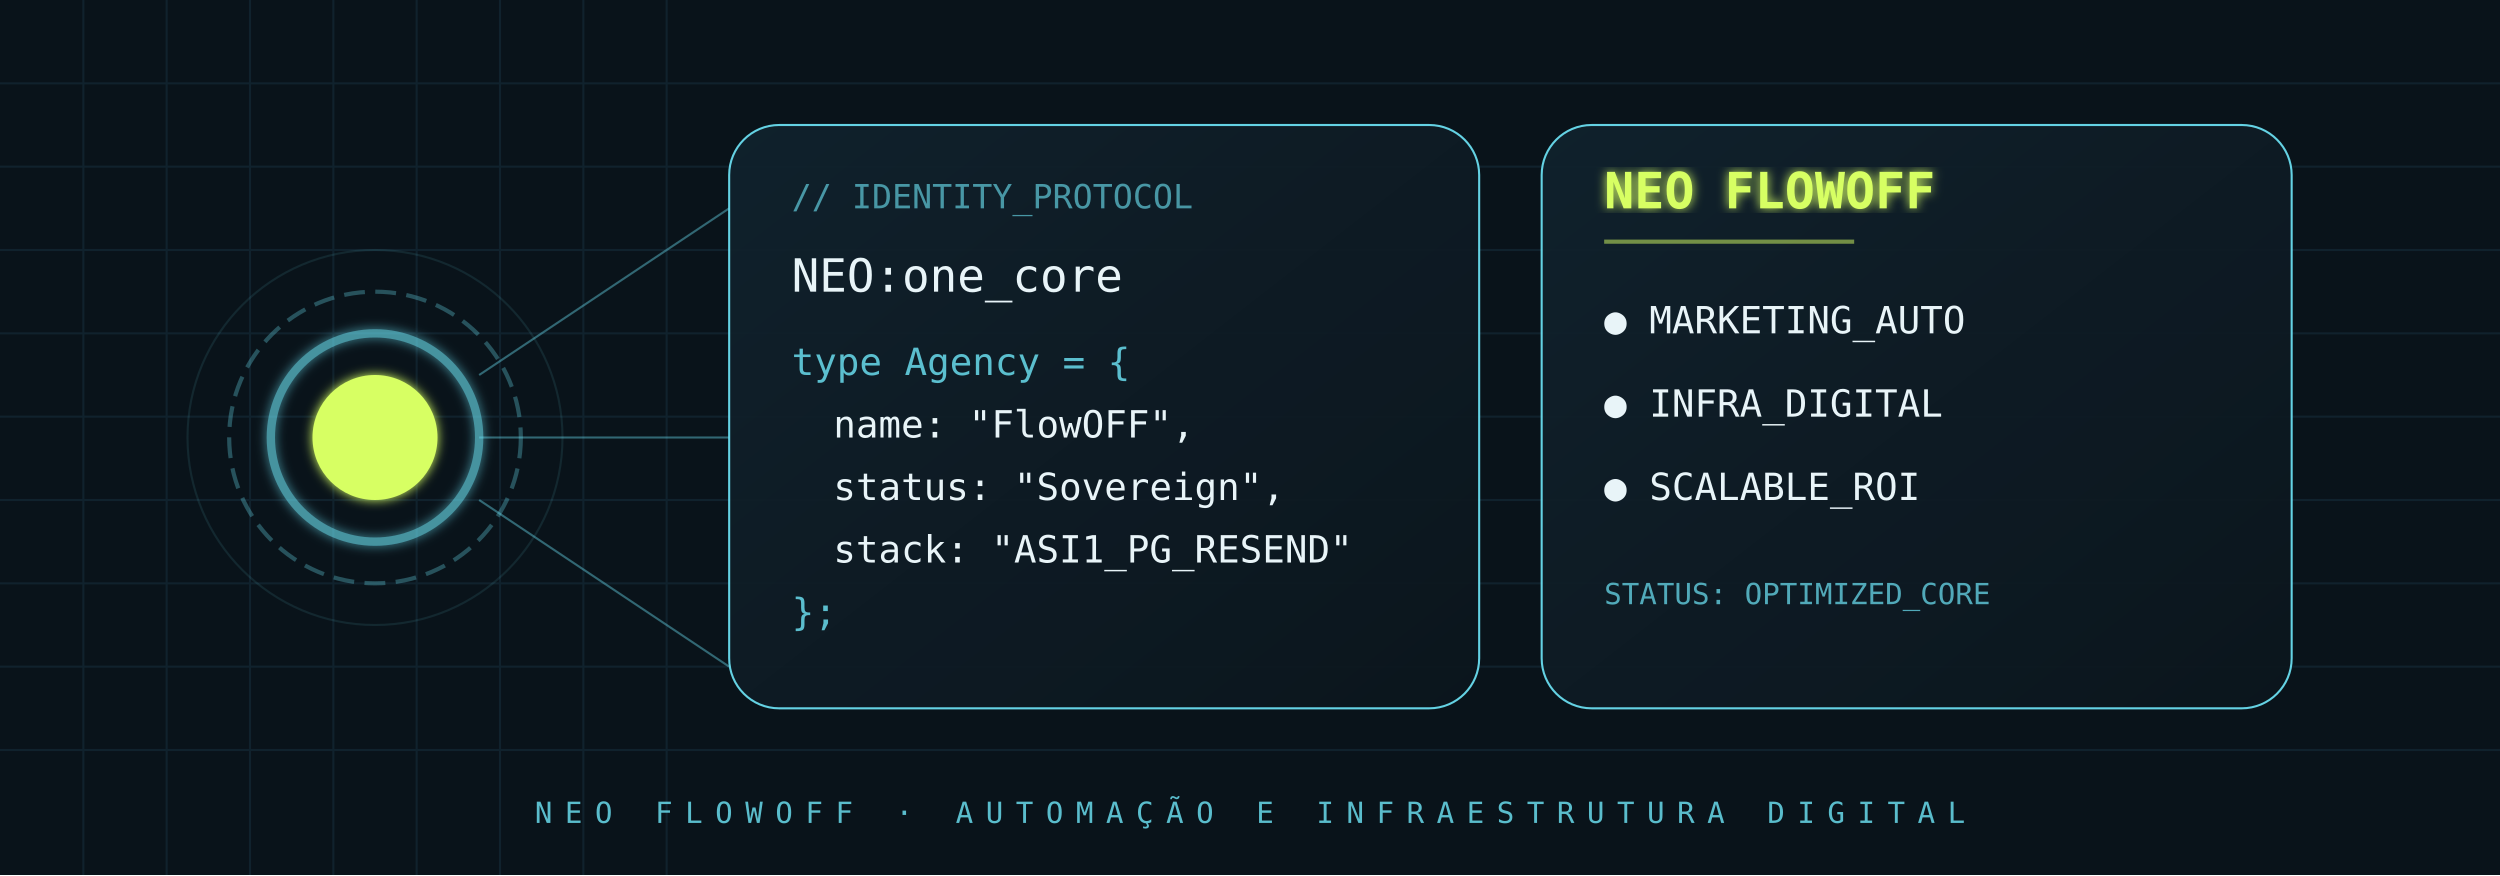
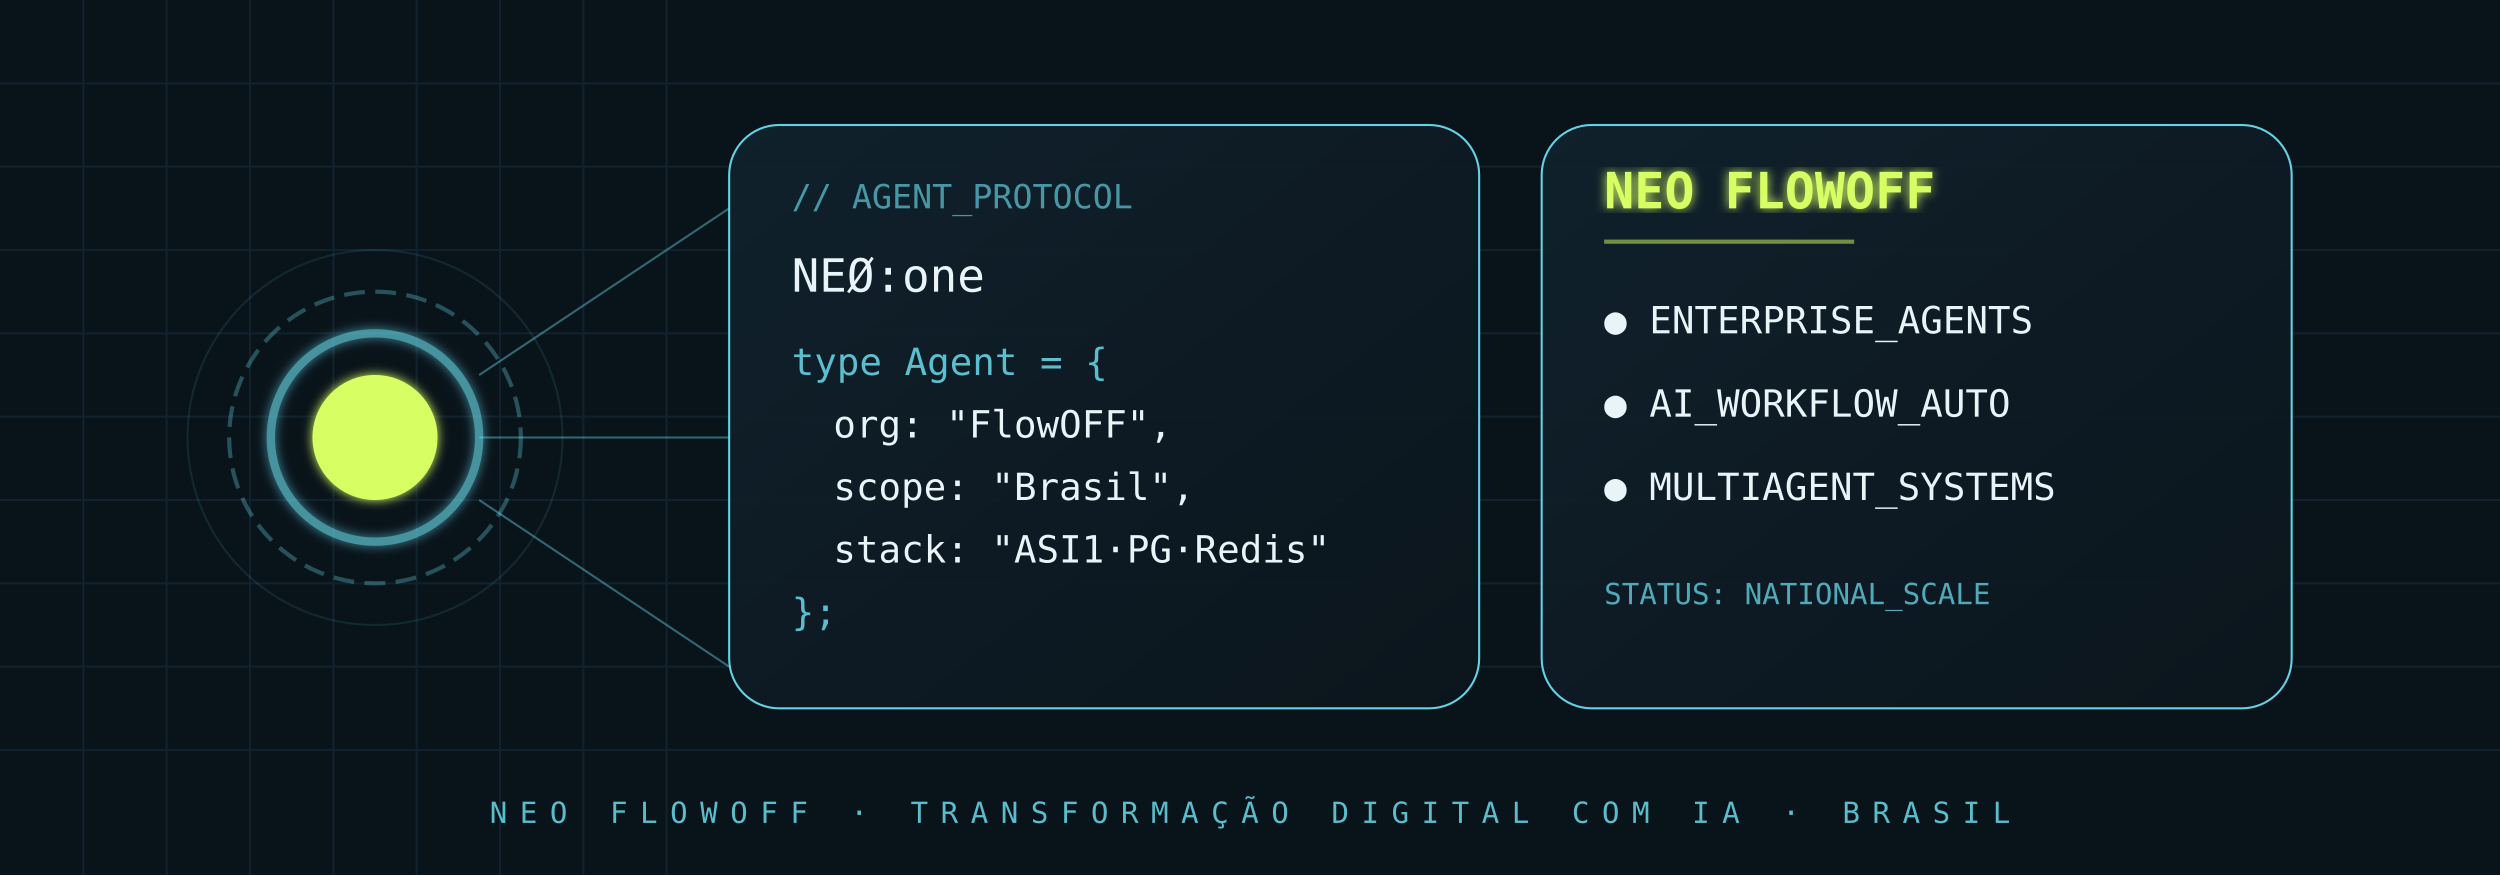
<svg xmlns="http://www.w3.org/2000/svg" width="1200" height="420" viewBox="0 0 1200 420">
  <defs>
    <linearGradient id="cardGrad" x1="0%" y1="0%" x2="100%" y2="100%">
      <stop offset="0%" style="stop-color:#10222D;stop-opacity:1" />
      <stop offset="100%" style="stop-color:#0B151C;stop-opacity:1" />
    </linearGradient>
    <filter id="glow">
      <feGaussianBlur stdDeviation="2.5" result="coloredBlur" />
      <feMerge>
        <feMergeNode in="coloredBlur" />
        <feMergeNode in="SourceGraphic" />
      </feMerge>
    </filter>
  </defs>
  <rect width="1200" height="420" fill="#09131A" />
  <path d="M 0 40 L 1200 40 M 0 80 L 1200 80 M 0 120 L 1200 120 M 0 160 L 1200 160 M 0 200 L 1200 200 M 0 240 L 1200 240 M 0 280 L 1200 280 M 0 320 L 1200 320 M 0 360 L 1200 360" stroke="#10222D" stroke-width="1" fill="none" />
  <path d="M 40 0 L 40 420 M 80 0 L 80 420 M 120 0 L 120 420 M 160 0 L 160 420 M 200 0 L 200 420 M 240 0 L 240 420 M 280 0 L 280 420 M 320 0 L 320 420" stroke="#10222D" stroke-width="1" fill="none" />
  <g transform="translate(180, 210)">
    <circle r="90" stroke="#6EE7F9" stroke-width="1" fill="none" opacity="0.1" />
    <circle r="70" stroke="#6EE7F9" stroke-width="2" fill="none" opacity="0.3" stroke-dasharray="10 5" />
    <circle r="50" stroke="#6EE7F9" stroke-width="4" fill="none" opacity="0.6" filter="url(#glow)" />
    <circle r="30" fill="#D7FF64" filter="url(#glow)" />
  </g>
  <path d="M 230 180 L 350 100" stroke="#6EE7F9" stroke-width="1" opacity="0.4" fill="none" />
  <path d="M 230 210 L 350 210" stroke="#6EE7F9" stroke-width="1" opacity="0.4" fill="none" />
  <path d="M 230 240 L 350 320" stroke="#6EE7F9" stroke-width="1" opacity="0.4" fill="none" />
  <rect x="350" y="60" width="360" height="280" rx="24" fill="url(#cardGrad)" stroke="#6EE7F9" stroke-width="1" opacity="0.9" />
-   <text x="380" y="100" font-family="monospace" font-size="16" fill="#6EE7F9" opacity="0.6">// IDENTITY_PROTOCOL</text>
-   <text x="380" y="140" font-family="monospace" font-size="22" fill="#E8F4F8">NEO:one_core</text>
-   <text x="380" y="180" font-family="monospace" font-size="18" fill="#6EE7F9" opacity="0.8">type Agency = {</text>
-   <text x="400" y="210" font-family="monospace" font-size="18" fill="#E8F4F8">  name: "FlowOFF",</text>
-   <text x="400" y="240" font-family="monospace" font-size="18" fill="#E8F4F8">  status: "Sovereign",</text>
-   <text x="400" y="270" font-family="monospace" font-size="18" fill="#E8F4F8">  stack: "ASI1_PG_RESEND"</text>
+   <text x="380" y="100" font-family="monospace" font-size="16" fill="#6EE7F9" opacity="0.6">// AGENT_PROTOCOL</text>
+   <text x="380" y="140" font-family="monospace" font-size="22" fill="#E8F4F8">NEØ:one</text>
+   <text x="380" y="180" font-family="monospace" font-size="18" fill="#6EE7F9" opacity="0.8">type Agent = {</text>
+   <text x="400" y="210" font-family="monospace" font-size="18" fill="#E8F4F8">  org: "FlowOFF",</text>
+   <text x="400" y="240" font-family="monospace" font-size="18" fill="#E8F4F8">  scope: "Brasil",</text>
+   <text x="400" y="270" font-family="monospace" font-size="18" fill="#E8F4F8">  stack: "ASI1·PG·Redis"</text>
  <text x="380" y="300" font-family="monospace" font-size="18" fill="#6EE7F9" opacity="0.8">};</text>
  <rect x="740" y="60" width="360" height="280" rx="24" fill="url(#cardGrad)" stroke="#6EE7F9" stroke-width="1" opacity="0.9" />
  <text x="770" y="100" font-family="monospace" font-size="24" fill="#D7FF64" font-weight="bold" filter="url(#glow)">NEO FLOWOFF</text>
  <rect x="770" y="115" width="120" height="2" fill="#D7FF64" opacity="0.5" />
-   <text x="770" y="160" font-family="monospace" font-size="18" fill="#E8F4F8">● MARKETING_AUTO</text>
-   <text x="770" y="200" font-family="monospace" font-size="18" fill="#E8F4F8">● INFRA_DIGITAL</text>
-   <text x="770" y="240" font-family="monospace" font-size="18" fill="#E8F4F8">● SCALABLE_ROI</text>
-   <text x="770" y="290" font-family="monospace" font-size="14" fill="#6EE7F9" opacity="0.7">STATUS: OPTIMIZED_CORE</text>
-   <text x="600" y="395" font-family="monospace" font-size="14" fill="#6EE7F9" text-anchor="middle" letter-spacing="6" opacity="0.8">NEO FLOWOFF · AUTOMAÇÃO E INFRAESTRUTURA DIGITAL</text>
+   <text x="770" y="160" font-family="monospace" font-size="18" fill="#E8F4F8">● ENTERPRISE_AGENTS</text>
+   <text x="770" y="200" font-family="monospace" font-size="18" fill="#E8F4F8">● AI_WORKFLOW_AUTO</text>
+   <text x="770" y="240" font-family="monospace" font-size="18" fill="#E8F4F8">● MULTIAGENT_SYSTEMS</text>
+   <text x="770" y="290" font-family="monospace" font-size="14" fill="#6EE7F9" opacity="0.7">STATUS: NATIONAL_SCALE</text>
+   <text x="600" y="395" font-family="monospace" font-size="14" fill="#6EE7F9" text-anchor="middle" letter-spacing="6" opacity="0.8">NEO FLOWOFF · TRANSFORMAÇÃO DIGITAL COM IA · BRASIL</text>
</svg>
